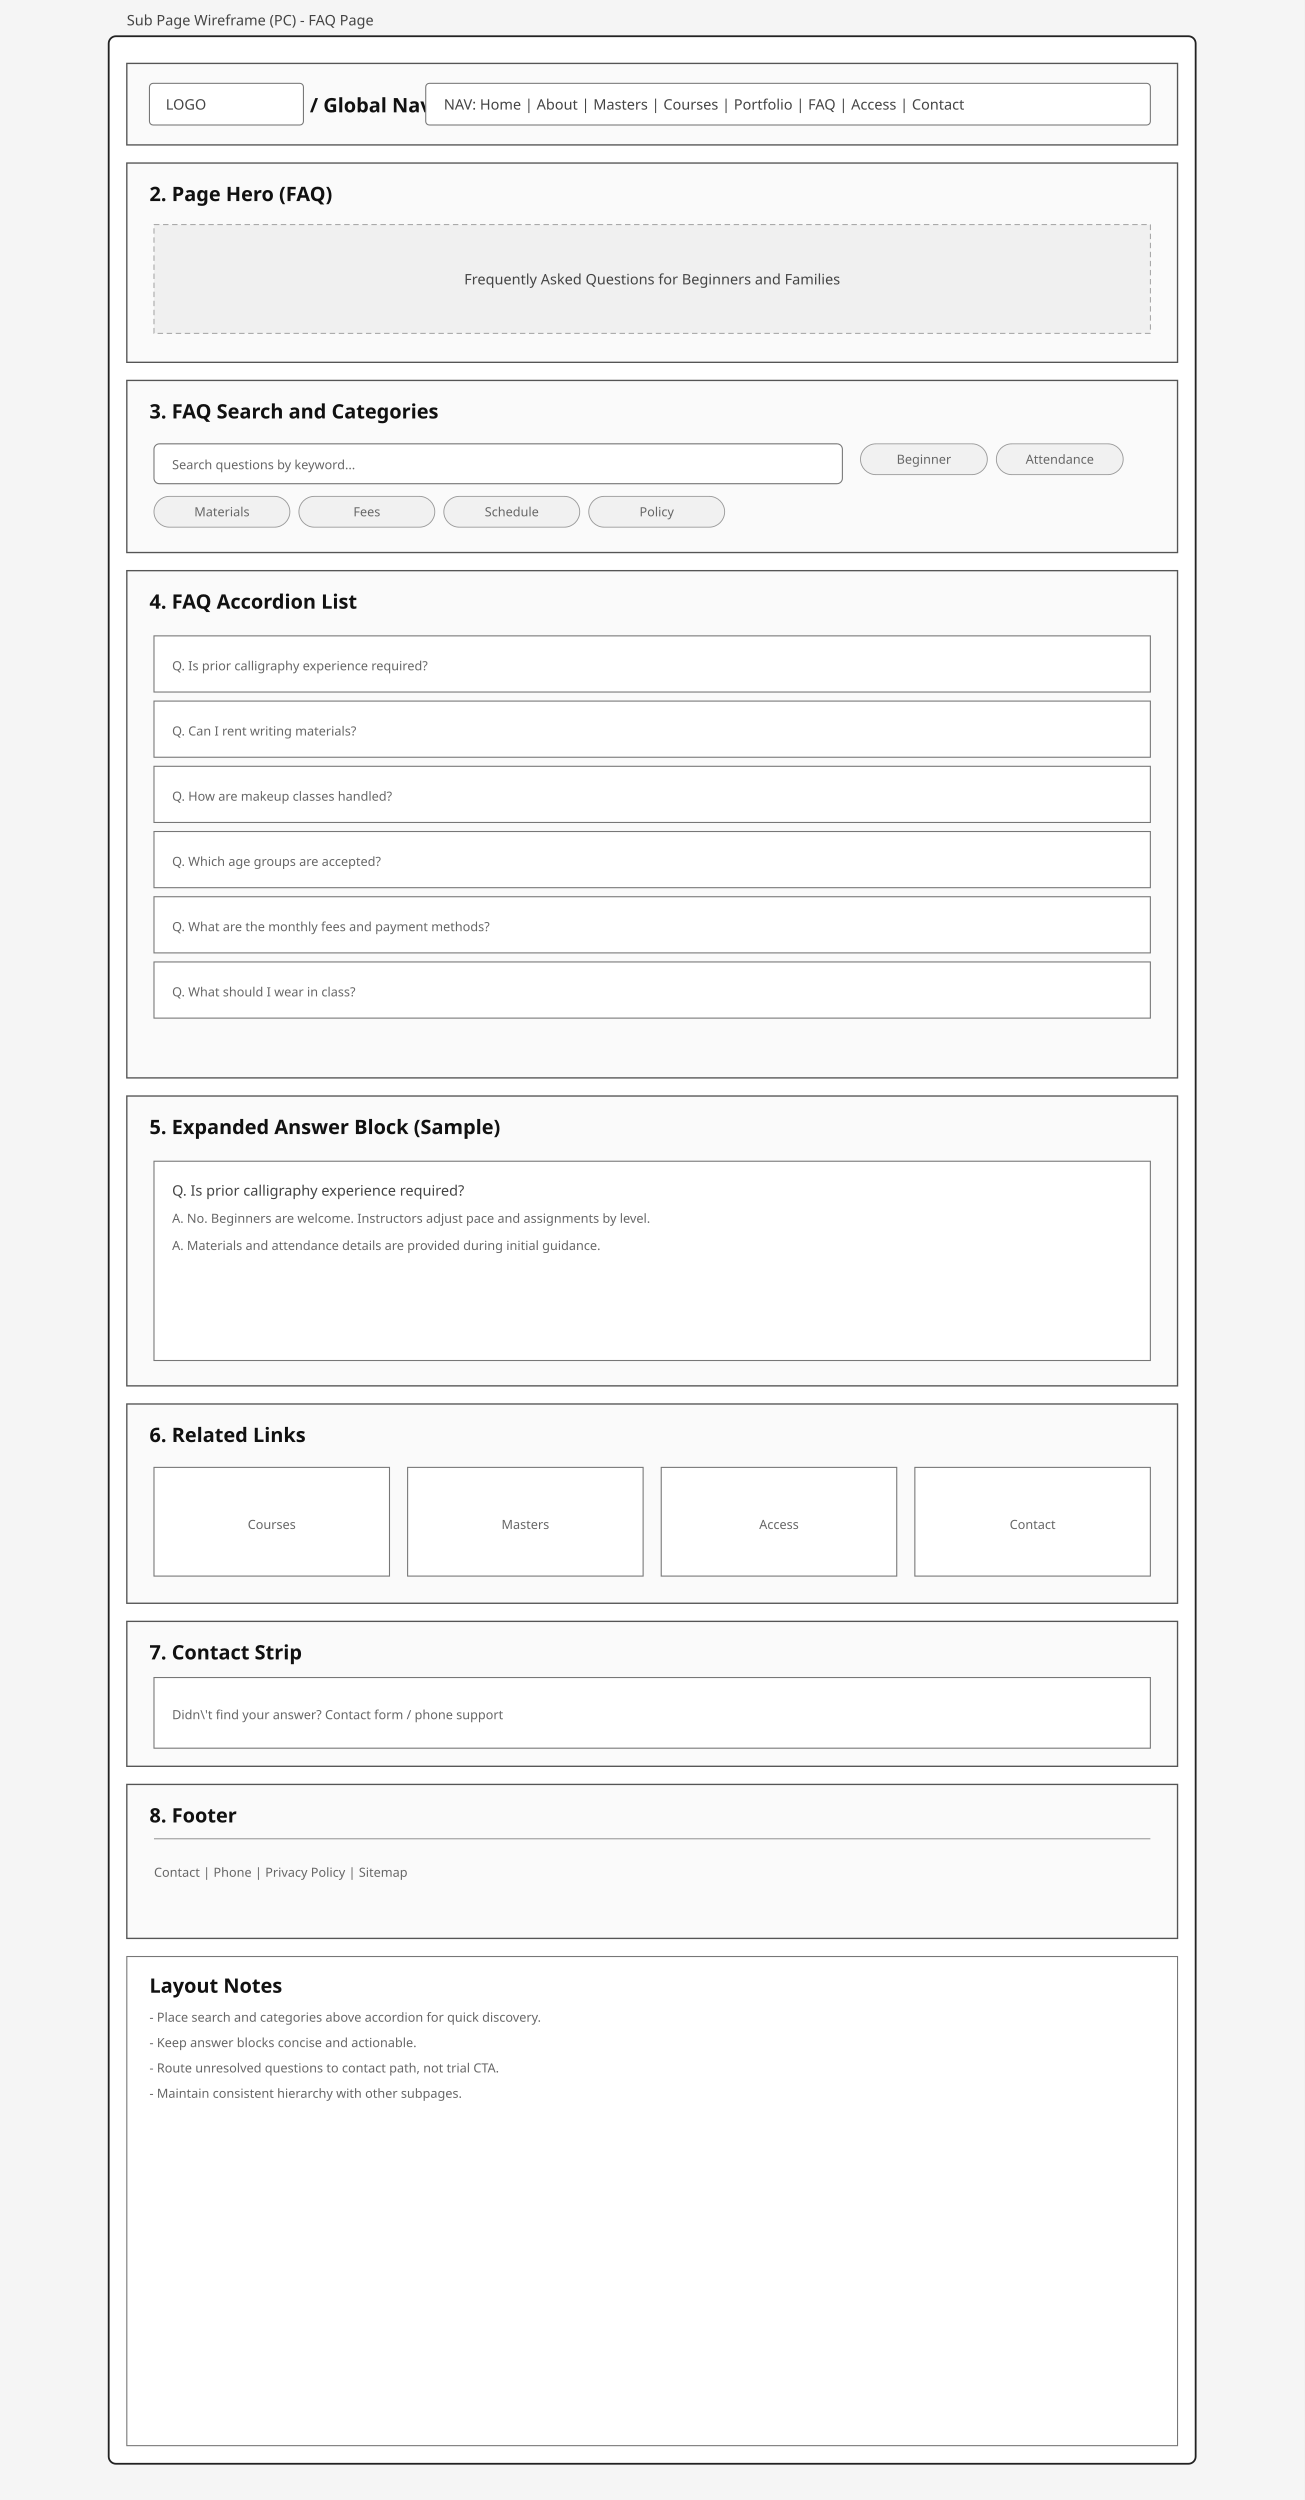
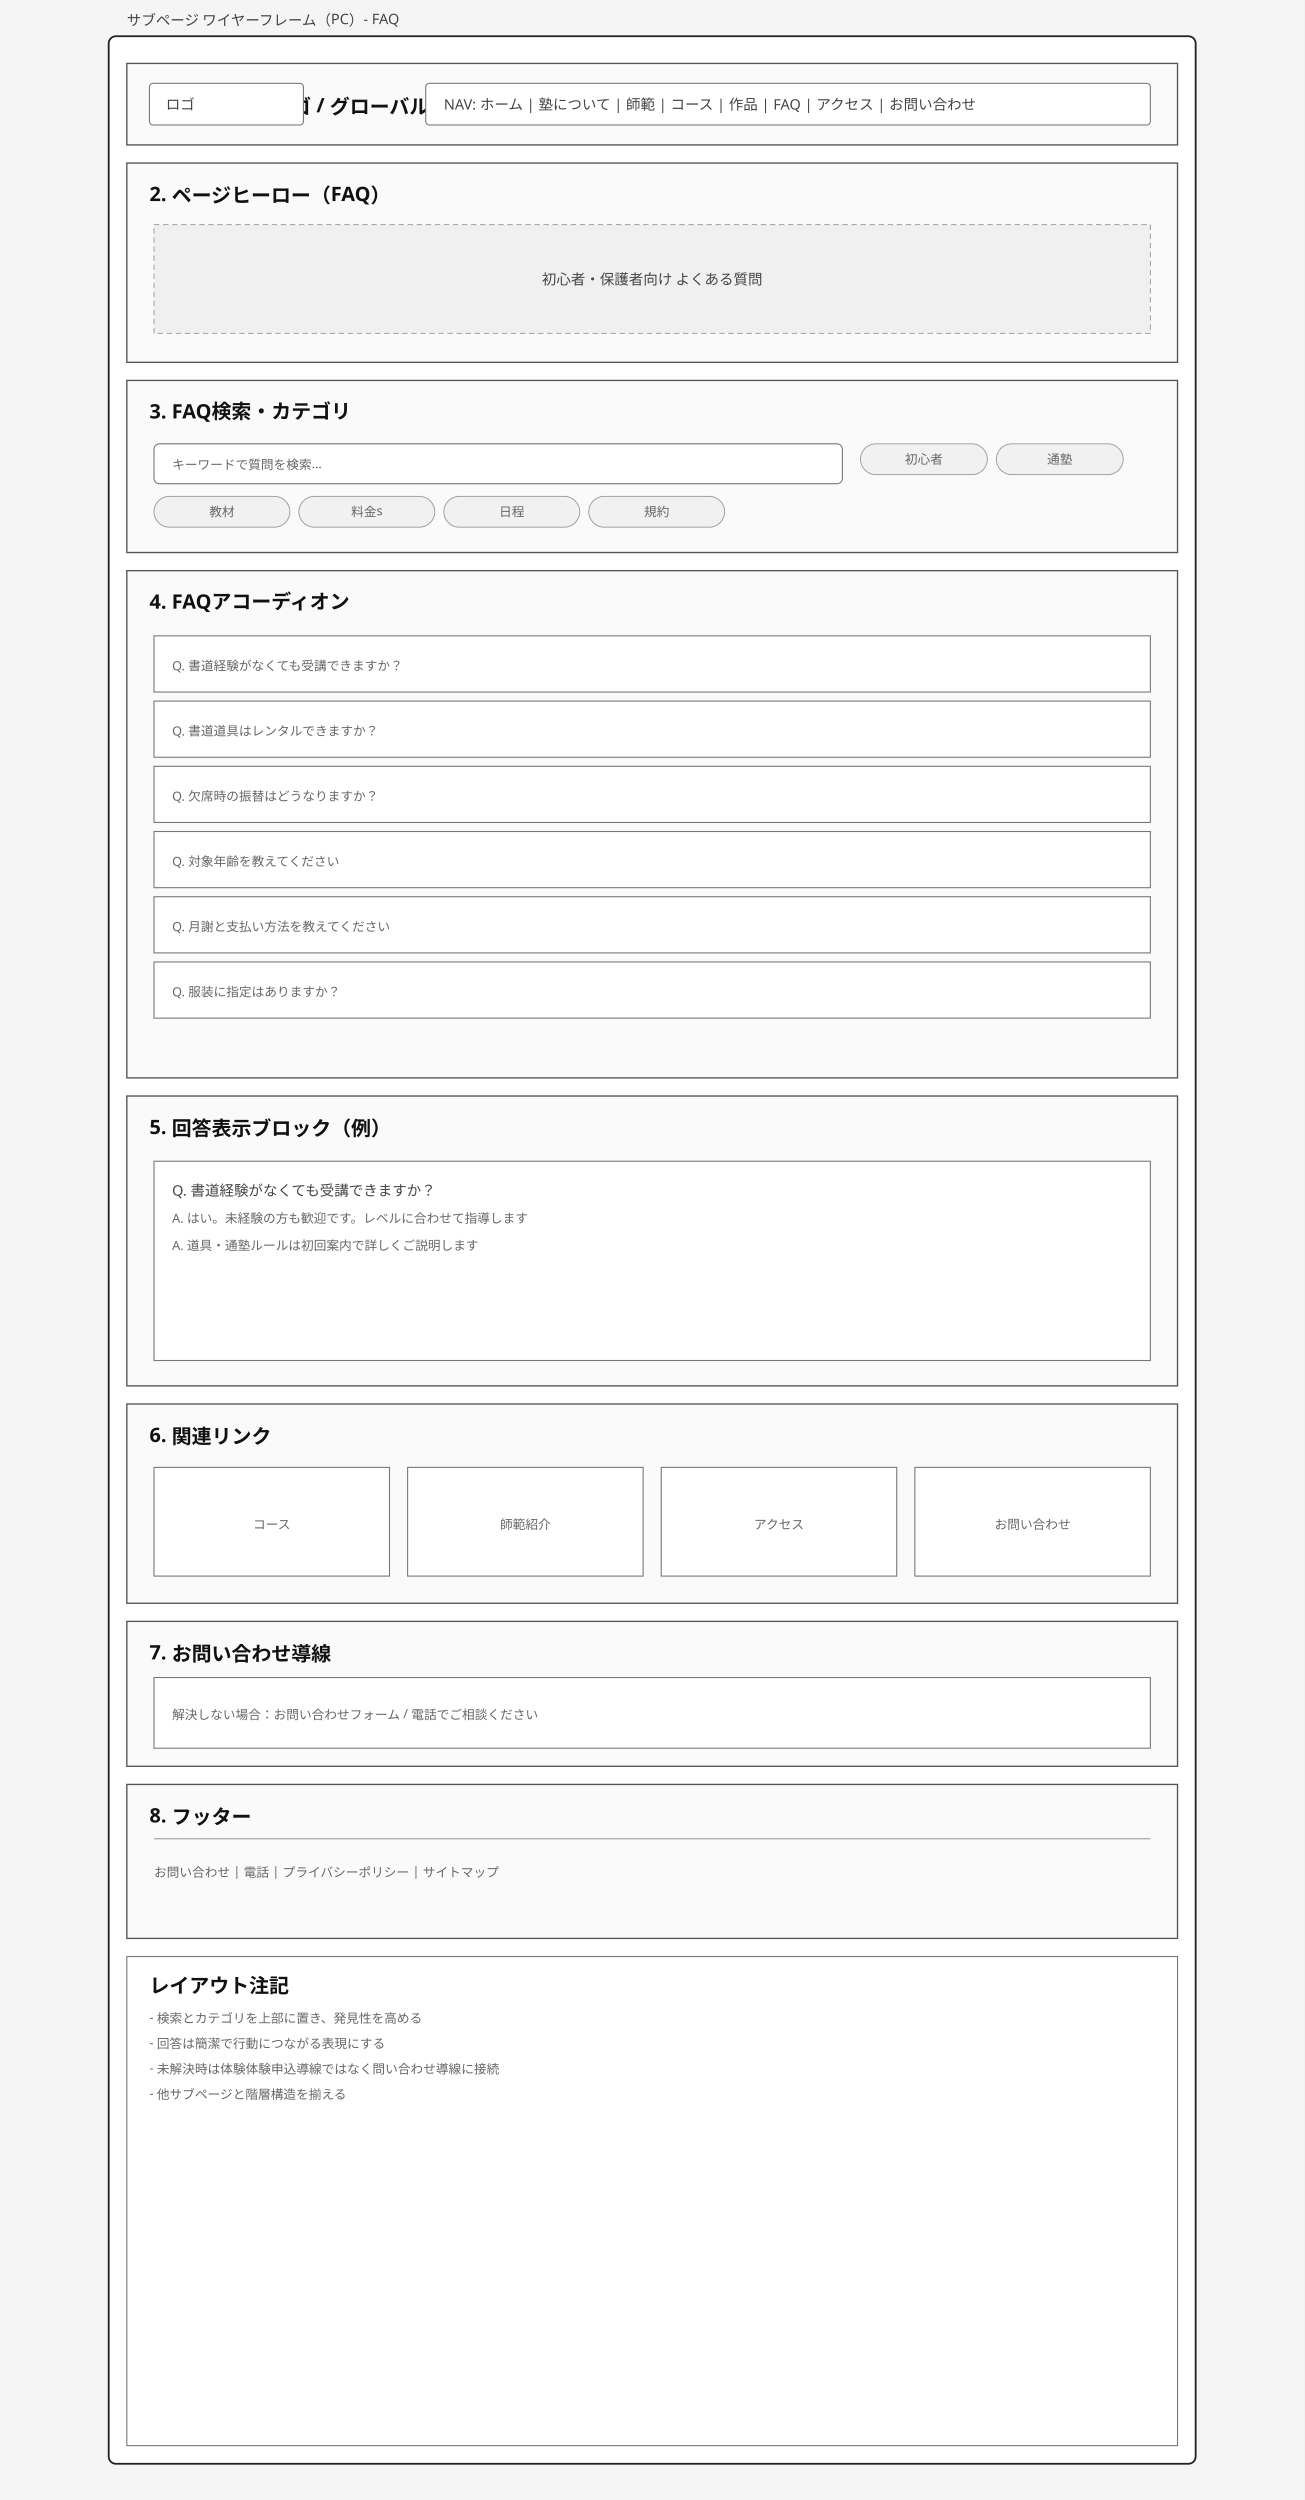
<svg xmlns="http://www.w3.org/2000/svg" width="1440" height="2760" viewBox="0 0 1440 2760">
  <defs>
    <style>
      .bg { fill: #f5f5f5; }
      .frame { fill: #ffffff; stroke: #222; stroke-width: 2; }
      .sec { fill: #fafafa; stroke: #555; stroke-width: 1.5; }
      .label { font-family: "Yu Gothic UI", "Meiryo", sans-serif; font-size: 22px; fill: #111; font-weight: 700; }
      .sub { font-family: "Yu Gothic UI", "Meiryo", sans-serif; font-size: 16px; fill: #444; }
      .tiny { font-family: "Yu Gothic UI", "Meiryo", sans-serif; font-size: 14px; fill: #666; }
      .card { fill: #fff; stroke: #777; stroke-width: 1.2; }
      .thumb { fill: #f0f0f0; stroke: #999; stroke-dasharray: 6 4; }
      .line { stroke: #999; stroke-width: 1.2; }
      .chip { fill: #f1f1f1; stroke: #999; stroke-width: 1; }
    </style>
  </defs>
  <rect class="bg" x="0" y="0" width="1440" height="2760" />
  <rect class="frame" x="120" y="40" width="1200" height="2680" rx="8" />
-   <text x="140" y="28" class="sub">Sub Page Wireframe (PC) - FAQ Page</text>
+   <text x="140" y="28" class="sub">サブページ ワイヤーフレーム（PC）- FAQ</text>
  <rect class="sec" x="140" y="70" width="1160" height="90" />
-   <text x="165" y="124" class="label">1. Header (Logo / Global Navigation)</text>
+   <text x="165" y="124" class="label">1. ヘッダー（ロゴ / グローバルナビ）</text>
  <rect class="card" x="165" y="92" width="170" height="46" rx="4" />
-   <text x="183" y="121" class="sub">LOGO</text>
+   <text x="183" y="121" class="sub">ロゴ</text>
  <rect class="card" x="470" y="92" width="800" height="46" rx="4" />
-   <text x="490" y="121" class="sub">NAV: Home | About | Masters | Courses | Portfolio | FAQ | Access | Contact</text>
+   <text x="490" y="121" class="sub">NAV: ホーム | 塾について | 師範 | コース | 作品 | FAQ | アクセス | お問い合わせ</text>
  <rect class="sec" x="140" y="180" width="1160" height="220" />
-   <text x="165" y="222" class="label">2. Page Hero (FAQ)</text>
+   <text x="165" y="222" class="label">2. ページヒーロー（FAQ）</text>
  <rect class="thumb" x="170" y="248" width="1100" height="120" />
-   <text x="720" y="314" class="sub" text-anchor="middle">Frequently Asked Questions for Beginners and Families</text>
+   <text x="720" y="314" class="sub" text-anchor="middle">初心者・保護者向け よくある質問</text>
  <rect class="sec" x="140" y="420" width="1160" height="190" />
-   <text x="165" y="462" class="label">3. FAQ Search and Categories</text>
+   <text x="165" y="462" class="label">3. FAQ検索・カテゴリ</text>
  <rect class="card" x="170" y="490" width="760" height="44" rx="6" />
-   <text x="190" y="518" class="tiny">Search questions by keyword...</text>
+   <text x="190" y="518" class="tiny">キーワードで質問を検索...</text>
  <rect class="chip" x="950" y="490" width="140" height="34" rx="17" />
  <rect class="chip" x="1100" y="490" width="140" height="34" rx="17" />
-   <text x="1020" y="512" class="tiny" text-anchor="middle">Beginner</text>
-   <text x="1170" y="512" class="tiny" text-anchor="middle">Attendance</text>
+   <text x="1020" y="512" class="tiny" text-anchor="middle">初心者</text>
+   <text x="1170" y="512" class="tiny" text-anchor="middle">通塾</text>
  <rect class="chip" x="170" y="548" width="150" height="34" rx="17" />
  <rect class="chip" x="330" y="548" width="150" height="34" rx="17" />
  <rect class="chip" x="490" y="548" width="150" height="34" rx="17" />
  <rect class="chip" x="650" y="548" width="150" height="34" rx="17" />
-   <text x="245" y="570" class="tiny" text-anchor="middle">Materials</text>
-   <text x="405" y="570" class="tiny" text-anchor="middle">Fees</text>
-   <text x="565" y="570" class="tiny" text-anchor="middle">Schedule</text>
-   <text x="725" y="570" class="tiny" text-anchor="middle">Policy</text>
+   <text x="245" y="570" class="tiny" text-anchor="middle">教材</text>
+   <text x="405" y="570" class="tiny" text-anchor="middle">料金s</text>
+   <text x="565" y="570" class="tiny" text-anchor="middle">日程</text>
+   <text x="725" y="570" class="tiny" text-anchor="middle">規約</text>
  <rect class="sec" x="140" y="630" width="1160" height="560" />
-   <text x="165" y="672" class="label">4. FAQ Accordion List</text>
+   <text x="165" y="672" class="label">4. FAQアコーディオン</text>
  <rect class="card" x="170" y="702" width="1100" height="62" />
  <rect class="card" x="170" y="774" width="1100" height="62" />
  <rect class="card" x="170" y="846" width="1100" height="62" />
  <rect class="card" x="170" y="918" width="1100" height="62" />
  <rect class="card" x="170" y="990" width="1100" height="62" />
  <rect class="card" x="170" y="1062" width="1100" height="62" />
-   <text x="190" y="740" class="tiny">Q. Is prior calligraphy experience required?</text>
-   <text x="190" y="812" class="tiny">Q. Can I rent writing materials?</text>
-   <text x="190" y="884" class="tiny">Q. How are makeup classes handled?</text>
-   <text x="190" y="956" class="tiny">Q. Which age groups are accepted?</text>
-   <text x="190" y="1028" class="tiny">Q. What are the monthly fees and payment methods?</text>
-   <text x="190" y="1100" class="tiny">Q. What should I wear in class?</text>
+   <text x="190" y="740" class="tiny">Q. 書道経験がなくても受講できますか？</text>
+   <text x="190" y="812" class="tiny">Q. 書道道具はレンタルできますか？</text>
+   <text x="190" y="884" class="tiny">Q. 欠席時の振替はどうなりますか？</text>
+   <text x="190" y="956" class="tiny">Q. 対象年齢を教えてください</text>
+   <text x="190" y="1028" class="tiny">Q. 月謝と支払い方法を教えてください</text>
+   <text x="190" y="1100" class="tiny">Q. 服装に指定はありますか？</text>
  <rect class="sec" x="140" y="1210" width="1160" height="320" />
-   <text x="165" y="1252" class="label">5. Expanded Answer Block (Sample)</text>
+   <text x="165" y="1252" class="label">5. 回答表示ブロック（例）</text>
  <rect class="card" x="170" y="1282" width="1100" height="220" />
-   <text x="190" y="1320" class="sub">Q. Is prior calligraphy experience required?</text>
-   <text x="190" y="1350" class="tiny">A. No. Beginners are welcome. Instructors adjust pace and assignments by level.</text>
-   <text x="190" y="1380" class="tiny">A. Materials and attendance details are provided during initial guidance.</text>
+   <text x="190" y="1320" class="sub">Q. 書道経験がなくても受講できますか？</text>
+   <text x="190" y="1350" class="tiny">A. はい。未経験の方も歓迎です。レベルに合わせて指導します</text>
+   <text x="190" y="1380" class="tiny">A. 道具・通塾ルールは初回案内で詳しくご説明します</text>
  <rect class="sec" x="140" y="1550" width="1160" height="220" />
-   <text x="165" y="1592" class="label">6. Related Links</text>
+   <text x="165" y="1592" class="label">6. 関連リンク</text>
  <rect class="card" x="170" y="1620" width="260" height="120" />
  <rect class="card" x="450" y="1620" width="260" height="120" />
  <rect class="card" x="730" y="1620" width="260" height="120" />
  <rect class="card" x="1010" y="1620" width="260" height="120" />
-   <text x="300" y="1688" class="tiny" text-anchor="middle">Courses</text>
-   <text x="580" y="1688" class="tiny" text-anchor="middle">Masters</text>
-   <text x="860" y="1688" class="tiny" text-anchor="middle">Access</text>
-   <text x="1140" y="1688" class="tiny" text-anchor="middle">Contact</text>
+   <text x="300" y="1688" class="tiny" text-anchor="middle">コース</text>
+   <text x="580" y="1688" class="tiny" text-anchor="middle">師範紹介</text>
+   <text x="860" y="1688" class="tiny" text-anchor="middle">アクセス</text>
+   <text x="1140" y="1688" class="tiny" text-anchor="middle">お問い合わせ</text>
  <rect class="sec" x="140" y="1790" width="1160" height="160" />
-   <text x="165" y="1832" class="label">7. Contact Strip</text>
+   <text x="165" y="1832" class="label">7. お問い合わせ導線</text>
  <rect class="card" x="170" y="1852" width="1100" height="78" />
-   <text x="190" y="1898" class="tiny">Didn\'t find your answer? Contact form / phone support</text>
+   <text x="190" y="1898" class="tiny">解決しない場合：お問い合わせフォーム / 電話でご相談ください</text>
  <rect class="sec" x="140" y="1970" width="1160" height="170" />
-   <text x="165" y="2012" class="label">8. Footer</text>
+   <text x="165" y="2012" class="label">8. フッター</text>
  <line class="line" x1="170" y1="2030" x2="1270" y2="2030" />
-   <text x="170" y="2072" class="tiny">Contact | Phone | Privacy Policy | Sitemap</text>
+   <text x="170" y="2072" class="tiny">お問い合わせ | 電話 | プライバシーポリシー | サイトマップ</text>
  <rect class="card" x="140" y="2160" width="1160" height="540" />
-   <text x="165" y="2200" class="label">Layout Notes</text>
-   <text x="165" y="2232" class="tiny">- Place search and categories above accordion for quick discovery.</text>
-   <text x="165" y="2260" class="tiny">- Keep answer blocks concise and actionable.</text>
-   <text x="165" y="2288" class="tiny">- Route unresolved questions to contact path, not trial CTA.</text>
-   <text x="165" y="2316" class="tiny">- Maintain consistent hierarchy with other subpages.</text>
+   <text x="165" y="2200" class="label">レイアウト注記</text>
+   <text x="165" y="2232" class="tiny">- 検索とカテゴリを上部に置き、発見性を高める</text>
+   <text x="165" y="2260" class="tiny">- 回答は簡潔で行動につながる表現にする</text>
+   <text x="165" y="2288" class="tiny">- 未解決時は体験体験申込導線ではなく問い合わせ導線に接続</text>
+   <text x="165" y="2316" class="tiny">- 他サブページと階層構造を揃える</text>
</svg>
